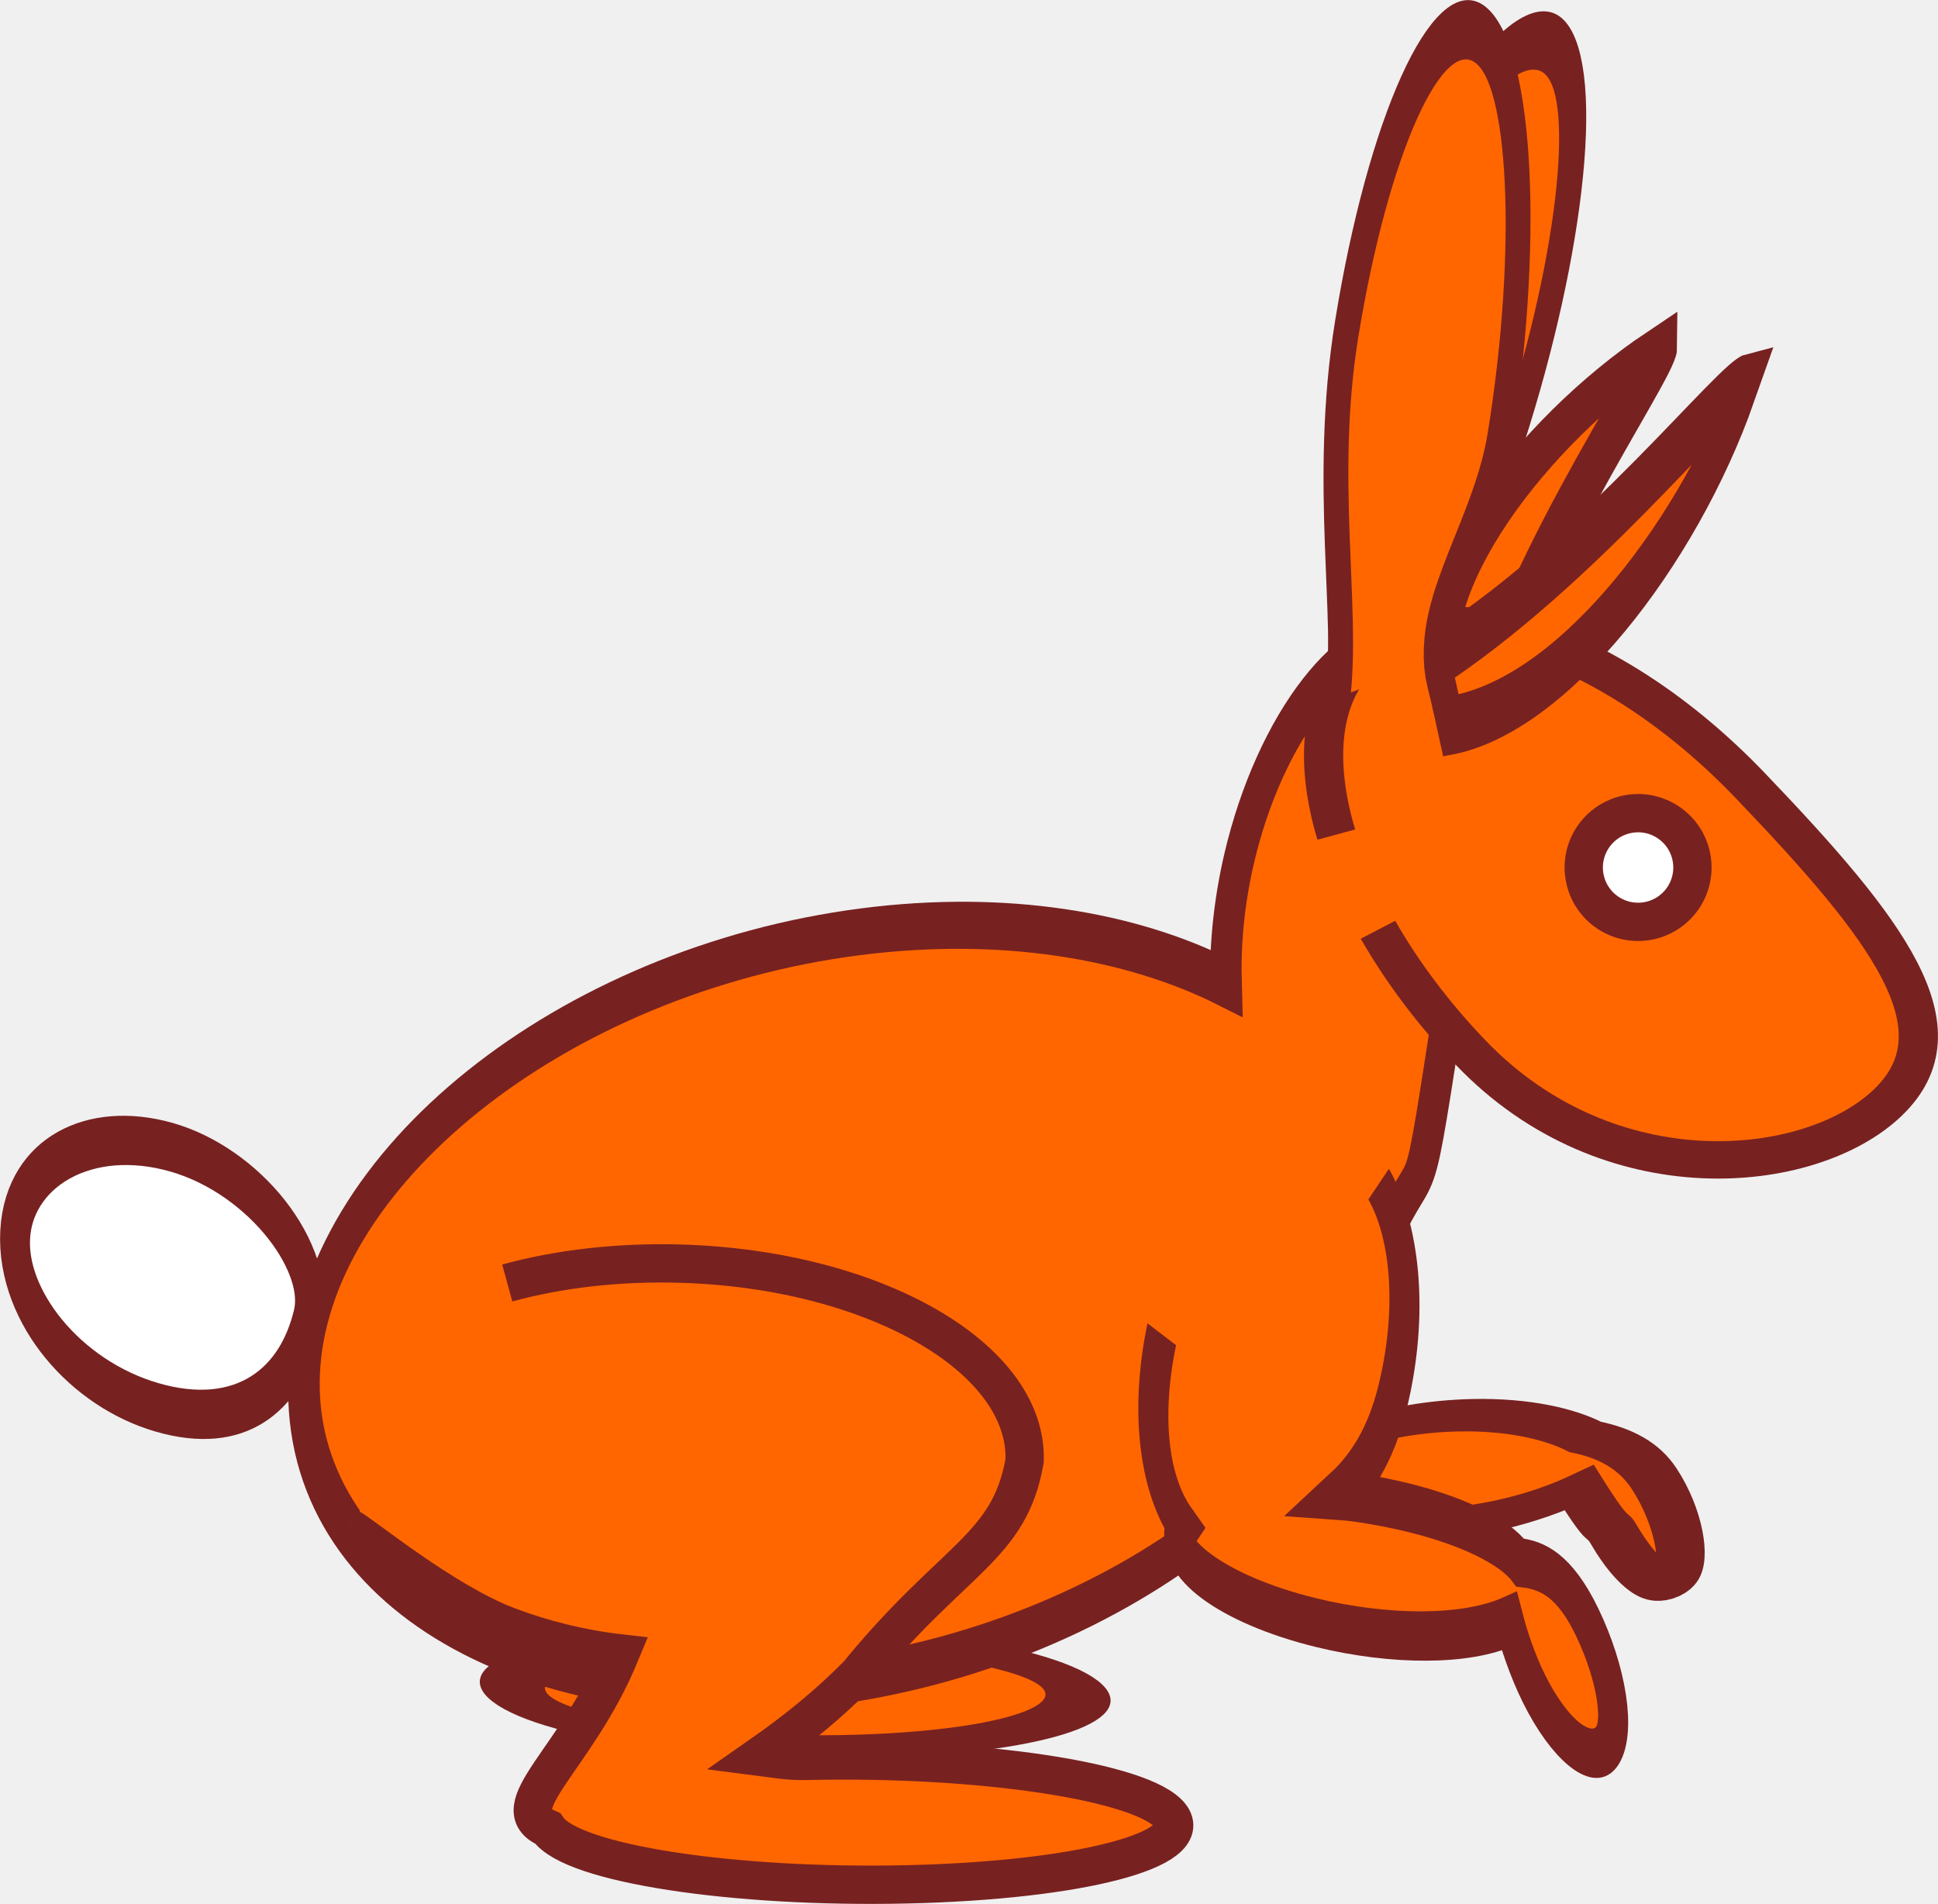
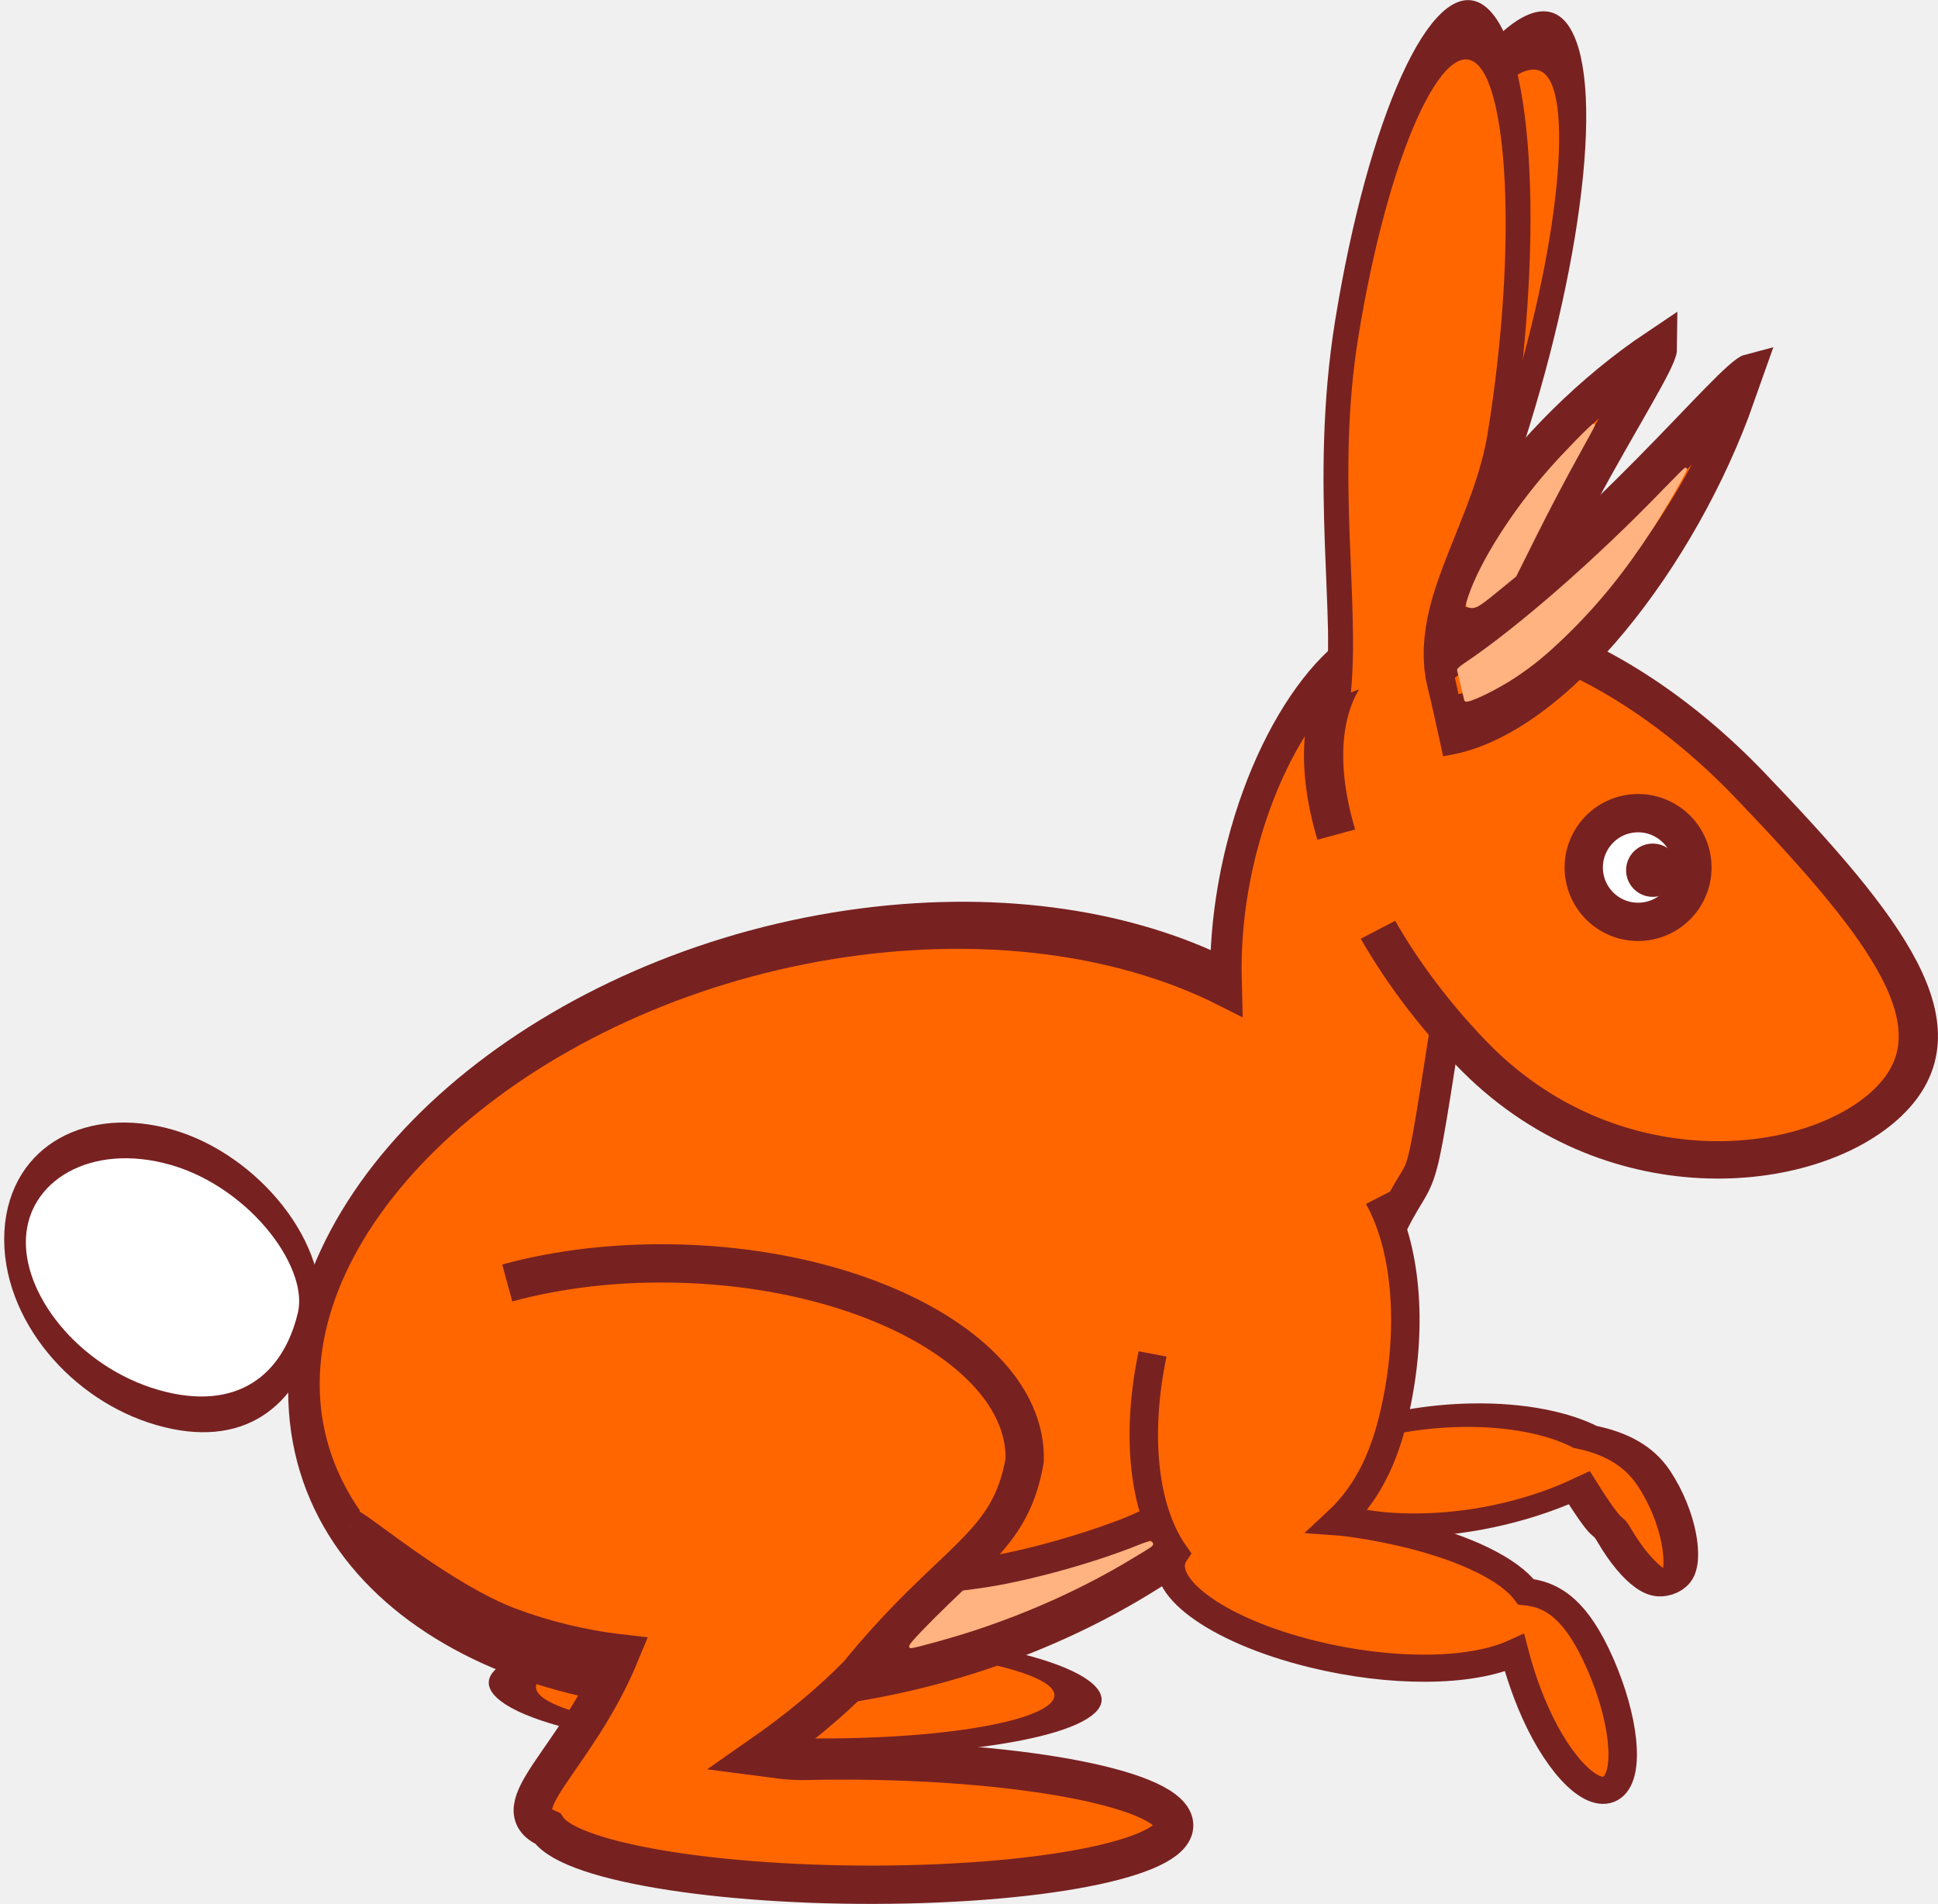
<svg xmlns="http://www.w3.org/2000/svg" width="153.541" height="150.82" id="svg5600" version="1.1">
  <defs id="defs5602" />
  <g id="layer1" transform="translate(-195.4467,-407.3163)">
    <g style="font-size:26.567px;font-style:normal;font-variant:normal;font-weight:normal;font-stretch:normal;text-align:center;line-height:125%;letter-spacing:0px;word-spacing:0px;writing-mode:lr-tb;text-anchor:middle;fill:#000000;fill-opacity:1;stroke:none;font-family:Comic Sans MS;-inkscape-font-specification:Comic Sans MS" transform="matrix(0.9710675,0,0,0.9255795,-2275.827,210.9335)" id="g4913">
-       <path transform="matrix(-0.7326574,0.00660968,-0.2147187,-0.2868837,4605.358,435.0633)" style="fill:#ff6600;fill-opacity:1;stroke:#782121;stroke-width:6.958;stroke-miterlimit:4;stroke-opacity:1;stroke-dashoffset:0" d="m 2657.307,332.881 c 0,9.177 -13.93,16.617 -31.113,16.617 -17.183,0 -31.113,-7.44 -31.113,-16.617 0,-9.177 13.93,-16.617 31.113,-16.617 17.183,0 31.113,7.44 31.113,16.617 z" id="path4927" />
-       <g id="g4915" transform="matrix(0.6641325,-0.4947357,0.4494712,0.6641325,770.3009,1411.809)">
-         <path transform="matrix(0.3861567,0.274543,0.3096502,-0.1955108,1504.427,-319.8261)" style="fill:#ff6600;fill-opacity:1;stroke:#782121;stroke-width:9.808;stroke-miterlimit:4;stroke-opacity:1;stroke-dashoffset:0" d="m 2626.195,316.264 c -17.183,0 -31.113,7.44 -31.113,16.617 0,9.177 13.93,16.617 31.113,16.617 11.413,0 21.39,-3.282 28.114,-7.428 6.905,-1.999 13.273,-5.849 18.877,-13.166 9.157,-11.956 15.173,-26.218 14.259,-30.912 -0.913,-4.694 -8.741,1.575 -17.567,13.913 -3.387,4.735 -0.139,-1.243 -12.006,14.663 -7.682,-6.101 -18.761,-10.305 -31.677,-10.305 z" id="path4919" />
+       <path transform="matrix(-0.7326574,0.00660968,-0.2147187,-0.2868837,4605.358,435.0633)" style="fill:#ff6600;fill-opacity:1;stroke:#782121;stroke-width:5.045;stroke-miterlimit:4;stroke-opacity:1;stroke-dashoffset:0;stroke-dasharray:none" d="m 2657.307,332.881 c 0,9.177 -13.93,16.617 -31.113,16.617 -17.183,0 -31.113,-7.44 -31.113,-16.617 0,-9.177 13.93,-16.617 31.113,-16.617 17.183,0 31.113,7.44 31.113,16.617 z" id="path4927" />
+       <g id="g4915" transform="matrix(0.6641325,-0.4947357,0.4494712,0.6641325,770.3009,1411.809)" style="stroke-width:2.849;stroke-miterlimit:4;stroke-dasharray:none">
+         <path transform="matrix(0.3861567,0.274543,0.3096502,-0.1955108,1504.427,-319.8261)" style="fill:#ff6600;fill-opacity:1;stroke:#782121;stroke-width:7.111;stroke-miterlimit:4;stroke-opacity:1;stroke-dashoffset:0;stroke-dasharray:none" d="m 2626.195,316.264 c -17.183,0 -31.113,7.44 -31.113,16.617 0,9.177 13.93,16.617 31.113,16.617 11.413,0 21.39,-3.282 28.114,-7.428 6.905,-1.999 13.273,-5.849 18.877,-13.166 9.157,-11.956 15.173,-26.218 14.259,-30.912 -0.913,-4.694 -8.741,1.575 -17.567,13.913 -3.387,4.735 -0.139,-1.243 -12.006,14.663 -7.682,-6.101 -18.761,-10.305 -31.677,-10.305 z" id="path4919" />
      </g>
      <path transform="matrix(-0.2974865,0.928316,-0.324125,-0.3512533,3551.657,-2075.891)" style="fill:#ff6600;fill-opacity:1;stroke:#782121;stroke-width:5.027;stroke-miterlimit:4;stroke-opacity:1;stroke-dashoffset:0" d="m 2657.307,332.881 c -4.72,-2.67 -14.951,14.054 -31.113,16.617 -16.542,2.624 -31.113,-7.44 -31.113,-16.617 0,-9.177 13.93,-16.617 31.113,-16.617 17.183,0 36.171,19.478 31.113,16.617 z" id="path4937" />
      <path transform="matrix(1.235405,-0.1673289,-0.07514027,1.93231,-565.3174,124.3105)" style="fill:#ff6600;fill-opacity:1;stroke:#782121;stroke-width:2.077;stroke-miterlimit:4;stroke-opacity:1;stroke-dashoffset:0" d="m 2629.023,327.931 c 0,9.177 -15.987,16.617 -35.709,16.617 -19.721,0 -35.709,-7.44 -35.709,-16.617 0,-9.177 15.987,-16.617 35.709,-16.617 9.424,0 17.995,1.699 24.426,4.383 -0.185,-1.893 0.01,-3.922 0.695,-5.974 1.88,-5.61 6.745,-9.267 10.866,-8.169 4.122,1.098 5.939,6.536 4.06,12.146 -2.682,15.109 -1.45,9.802 -4.338,14.231 z" id="path4939" />
      <path transform="matrix(0.91597,0.02837628,-0.02704703,0.9609858,203.4918,-58.11579)" style="fill:#ff6600;fill-opacity:1;stroke:#782121;stroke-width:3.41;stroke-miterlimit:4;stroke-opacity:1;stroke-dashoffset:0" d="m 2610.795,318.439 c 4.541,-1.384 9.797,-2.175 15.399,-2.175 17.183,0 31.113,7.44 31.113,16.617 -1.121,7.841 -6.078,8.793 -14.284,19.486 -2.401,2.57 -5.022,4.909 -8.591,7.559 1.386,0.135 2.499,0.349 4.315,0.254 15.378,-0.804 29.904,0.946 32.446,3.907 2.542,2.961 -7.864,6.014 -23.242,6.817 -15.378,0.804 -29.904,-0.946 -32.119,-4.024 -4.257,-1.717 2.353,-6.12 6.006,-15.771 -3.518,-0.299 -6.918,-1.044 -10.047,-2.121 -5.848,-2.014 -13.155,-7.745 -14.427,-8.365" id="path4941" />
      <path id="path4943" d="m 2665.391,276.572 c 2.077,-13.891 14.741,-32.638 14.75,-34.629 -10.245,7.194 -19.945,20.576 -17.552,28.81 z" style="fill:#ff6600;stroke:#782121;stroke-width:3.201;stroke-linecap:butt;stroke-linejoin:miter;stroke-miterlimit:4;stroke-opacity:1;stroke-dasharray:none" />
      <path id="path4945" d="m 2653.927,283.608 c -1.806,-6.333 -1.302,-11.912 1.931,-15.161 6.291,-6.321 20.536,-1.426 31.816,10.933 11.28,12.358 17.533,20.856 11.242,27.176 -6.291,6.321 -22.745,8.071 -34.025,-4.287 -3.082,-3.376 -5.623,-6.961 -7.562,-10.516" style="fill:#ff6600;fill-opacity:1;stroke:#782121;stroke-width:3.201;stroke-miterlimit:4;stroke-opacity:1;stroke-dasharray:none;stroke-dashoffset:0" />
-       <path transform="matrix(1.032832,-0.1534693,0.1462803,1.083591,-190.9933,380.5379)" style="fill:#ffffff;fill-opacity:1;stroke:#782121;stroke-width:2.995;stroke-miterlimit:4;stroke-opacity:1;stroke-dashoffset:0" d="m 2740,300.612 c 0,2.347 -1.903,4.25 -4.25,4.25 -2.347,0 -4.25,-1.903 -4.25,-4.25 0,-2.347 1.903,-4.25 4.25,-4.25 2.347,0 4.25,1.903 4.25,4.25 z" id="path4947" />
-       <path transform="matrix(0.3920005,0.1178994,-0.03470001,0.6701921,1540.421,-211.2109)" style="fill:#ffffff;fill-opacity:1;stroke:#782121;stroke-width:6.196;stroke-miterlimit:4;stroke-opacity:1;stroke-dashoffset:0" d="m 2656.022,333.222 c -2.707,9.407 -12.645,16.276 -29.828,16.276 -17.183,0 -31.113,-7.44 -31.113,-16.617 0,-9.177 13.93,-16.617 31.113,-16.617 17.183,0 32.276,8.45 29.828,16.958 z" id="path4949" />
+       <path transform="matrix(1.032832,-0.1534693,0.1462803,1.083591,-190.9933,380.5379)" style="fill:#ffffff;fill-opacity:1;stroke:#782121;stroke-width:2.995;stroke-miterlimit:4;stroke-opacity:1;stroke-dashoffset:0;stroke-dasharray:none" d="m 2740,300.612 c 0,2.347 -1.903,4.25 -4.25,4.25 -2.347,0 -4.25,-1.903 -4.25,-4.25 0,-2.347 1.903,-4.25 4.25,-4.25 2.347,0 4.25,1.903 4.25,4.25 z" id="path4947" />
+       <path transform="matrix(0.3920005,0.1178994,-0.03470001,0.6701921,1540.421,-211.2109)" style="fill:#ffffff;fill-opacity:1;stroke:#782121;stroke-width:4.493;stroke-miterlimit:4;stroke-opacity:1;stroke-dashoffset:0;stroke-dasharray:none" d="m 2656.022,333.222 c -2.707,9.407 -12.645,16.276 -29.828,16.276 -17.183,0 -31.113,-7.44 -31.113,-16.617 0,-9.177 13.93,-16.617 31.113,-16.617 17.183,0 32.276,8.45 29.828,16.958 z" id="path4949" />
      <path transform="matrix(-0.1494023,0.9667535,-0.3743259,-0.2911786,3177.96,-2196.766)" style="fill:#ff6600;fill-opacity:1;stroke:#782121;stroke-width:5.027;stroke-miterlimit:4;stroke-opacity:1;stroke-dashoffset:0" d="m 2655.823,339.616 c -7.25,0.458 -16.246,9.882 -29.628,9.882 -17.183,0 -31.113,-7.44 -31.113,-16.617 0,-9.177 13.93,-16.617 31.113,-16.617 8.38,0 17.952,9.219 21.579,4.646 1.29,-1.627 2.438,-2.818 3.626,-4.17 -8.338,-21.598 -28.783,-40.724 -44.185,-46.441 1.792,4.21 22.71,24.246 39.732,51.11" id="path4953" />
-       <path transform="matrix(0.1192192,0.2533392,-0.1309838,0.1703829,2402.734,-368.1749)" style="fill:#ff6600;fill-opacity:1;stroke:#782121;stroke-width:13.838;stroke-miterlimit:4;stroke-opacity:1;stroke-dashoffset:0" d="m 2455.277,425.7 c 11.947,20.919 28.901,31.965 45.65,28.437 1.014,12.835 25.142,-0.59 54.832,-33.007 23.17,-25.298 42.881,-54.687 49.946,-74.933 5.085,1.664 12.43,3.301 20.49,3.301 17.183,0 31.113,-7.44 31.113,-16.617 0,-9.177 -14.013,-16.363 -31.113,-16.617 -15.608,-0.232 -23.587,6.333 -29.918,14.511 -8.688,2.105 -23.827,14.422 -40.778,32.93 -8.778,9.584 -17.06,19.757 -20.433,24.335 2.156,-18.545 -2.055,-31.72 -8.721,-43.392 -12.32,-21.572 -29.964,-32.645 -46.184,-31.378" id="path4959" />
+       <path style="fill:#ff6600;fill-opacity:1;stroke:#782121;stroke-width:2.321;stroke-miterlimit:4;stroke-opacity:1;stroke-dashoffset:0;stroke-dasharray:none" d="m 2638.939,328.058 c -1.37,6.865 -0.772,13.299 1.789,17.092 -1.625,2.545 3.202,6.529 11.312,8.611 6.329,1.624 12.786,1.61 16.425,-0.119 0.405,1.637 1.093,3.866 2.094,5.992 2.134,4.534 4.878,6.889 6.13,5.261 1.252,-1.629 0.492,-6.602 -1.596,-11.159 -1.907,-4.16 -3.793,-5.1 -5.695,-5.319 -1.366,-1.919 -4.926,-3.728 -9.556,-4.916 -2.398,-0.615 -4.814,-0.995 -5.857,-1.073 2.798,-2.722 4.072,-6.172 4.837,-10.002 1.413,-7.079 0.733,-13.7 -1.454,-17.755" id="path4959" />
+       <path style="fill:#ffb380;fill-opacity:1;stroke:#ffb380;stroke-width:0.2;stroke-miterlimit:4;stroke-dasharray:none" d="m 116.103,55.454 c -0.017,-0.054 -0.145,-0.593 -0.283,-1.197 -0.139,-0.605 -0.265,-1.135 -0.281,-1.178 -0.016,-0.043 0.207,-0.238 0.497,-0.432 4.289,-2.882 10.454,-8.268 15.803,-13.808 0.925,-0.958 1.697,-1.726 1.715,-1.708 0.08,0.08 -1.631,3.058 -2.757,4.797 -2.127,3.285 -4.243,5.898 -6.757,8.342 -1.534,1.491 -2.592,2.362 -4.043,3.328 -1.499,0.998 -3.815,2.102 -3.894,1.857 z" id="path7429" transform="matrix(1.029794,0,0,1.080404,2544.904,212.1728)" />
+       <path style="fill:#ffb380;fill-opacity:1;stroke:#ffb380;stroke-width:0.2;stroke-miterlimit:4;stroke-opacity:1;stroke-dasharray:none;stroke-dashoffset:0" d="m 116.364,48.032 c -0.168,-0.045 -0.161,-0.12 0.076,-0.819 0.92,-2.704 3.473,-6.717 6.358,-9.99 1.155,-1.311 3.469,-3.676 3.469,-3.545 0,0.033 -0.677,1.282 -1.505,2.774 -0.828,1.493 -2.228,4.163 -3.112,5.935 l -1.607,3.221 -1.524,1.246 c -1.442,1.179 -1.674,1.305 -2.154,1.178 z" id="path7431" transform="matrix(1.029794,0,0,1.080404,2544.904,212.1728)" />
+       <path style="fill:#782121;fill-opacity:1;stroke:none" id="path7435" d="m 134.549,69.718 a 2.499,2.499 0 1 1 -4.998,0 2.499,2.499 0 1 1 4.998,0 z" transform="matrix(0.8696042,0,0,0.9123414,2564.914,223.0499)" />
+       <path style="fill:none;stroke:#782121;stroke-width:2.637;stroke-linecap:butt;stroke-linejoin:miter;stroke-miterlimit:4;stroke-opacity:1;stroke-dasharray:none" d="m 2622.269,347.045 c 4.252,0.113 14.02,-3.032 16.749,-4.635" id="path7459" />
+       <path style="fill:#ffb380;fill-opacity:1;stroke:#ffb380;stroke-width:0.244;stroke-miterlimit:4;stroke-opacity:1;stroke-dasharray:none;stroke-dashoffset:0" d="m 73.075,129.339 c 0.587,-0.612 1.561,-1.585 2.163,-2.164 l 1.096,-1.052 1.265,-0.171 c 3.568,-0.481 9.041,-1.977 12.738,-3.481 0.493,-0.201 0.827,-0.283 0.87,-0.214 0.082,0.133 0.151,0.084 -1.736,1.219 -3.746,2.253 -7.999,4.175 -12.439,5.623 -1.694,0.552 -4.574,1.351 -4.872,1.352 -0.084,2e-4 0.328,-0.5 0.915,-1.112 z" id="path8017" transform="matrix(1.029794,0,0,1.080404,2544.904,212.1728)" />
    </g>
  </g>
</svg>
